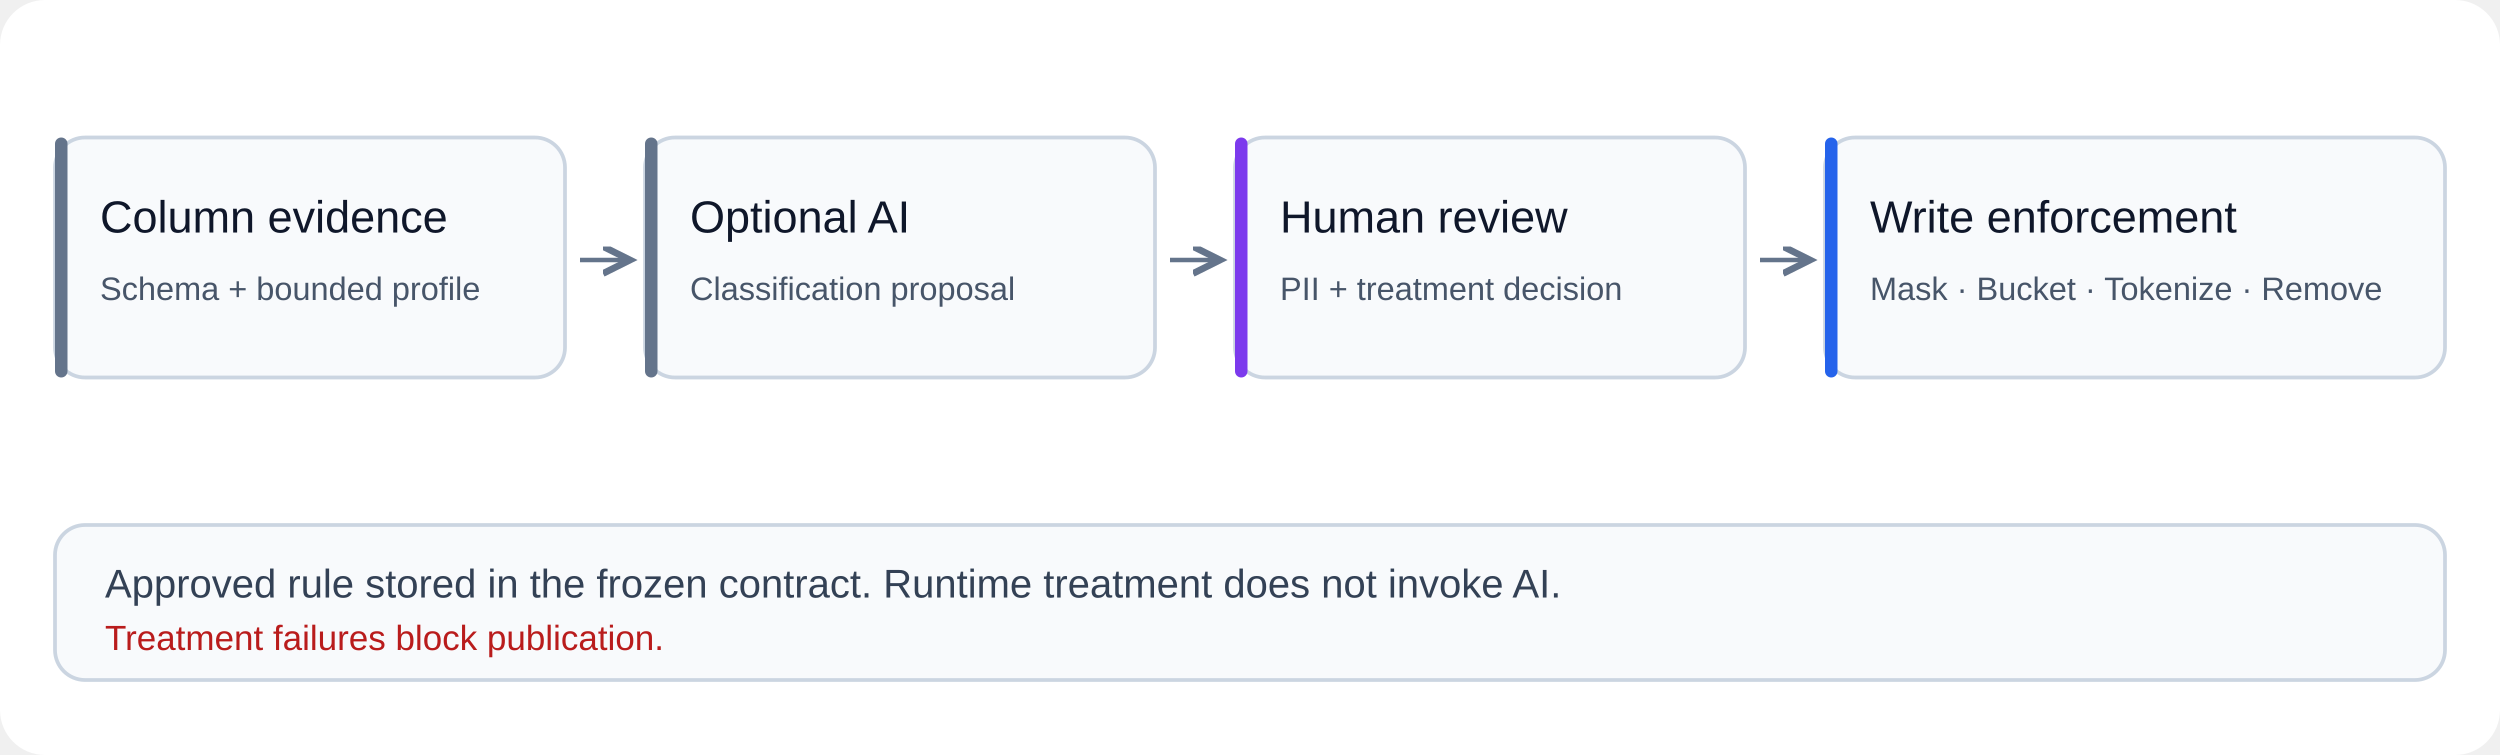
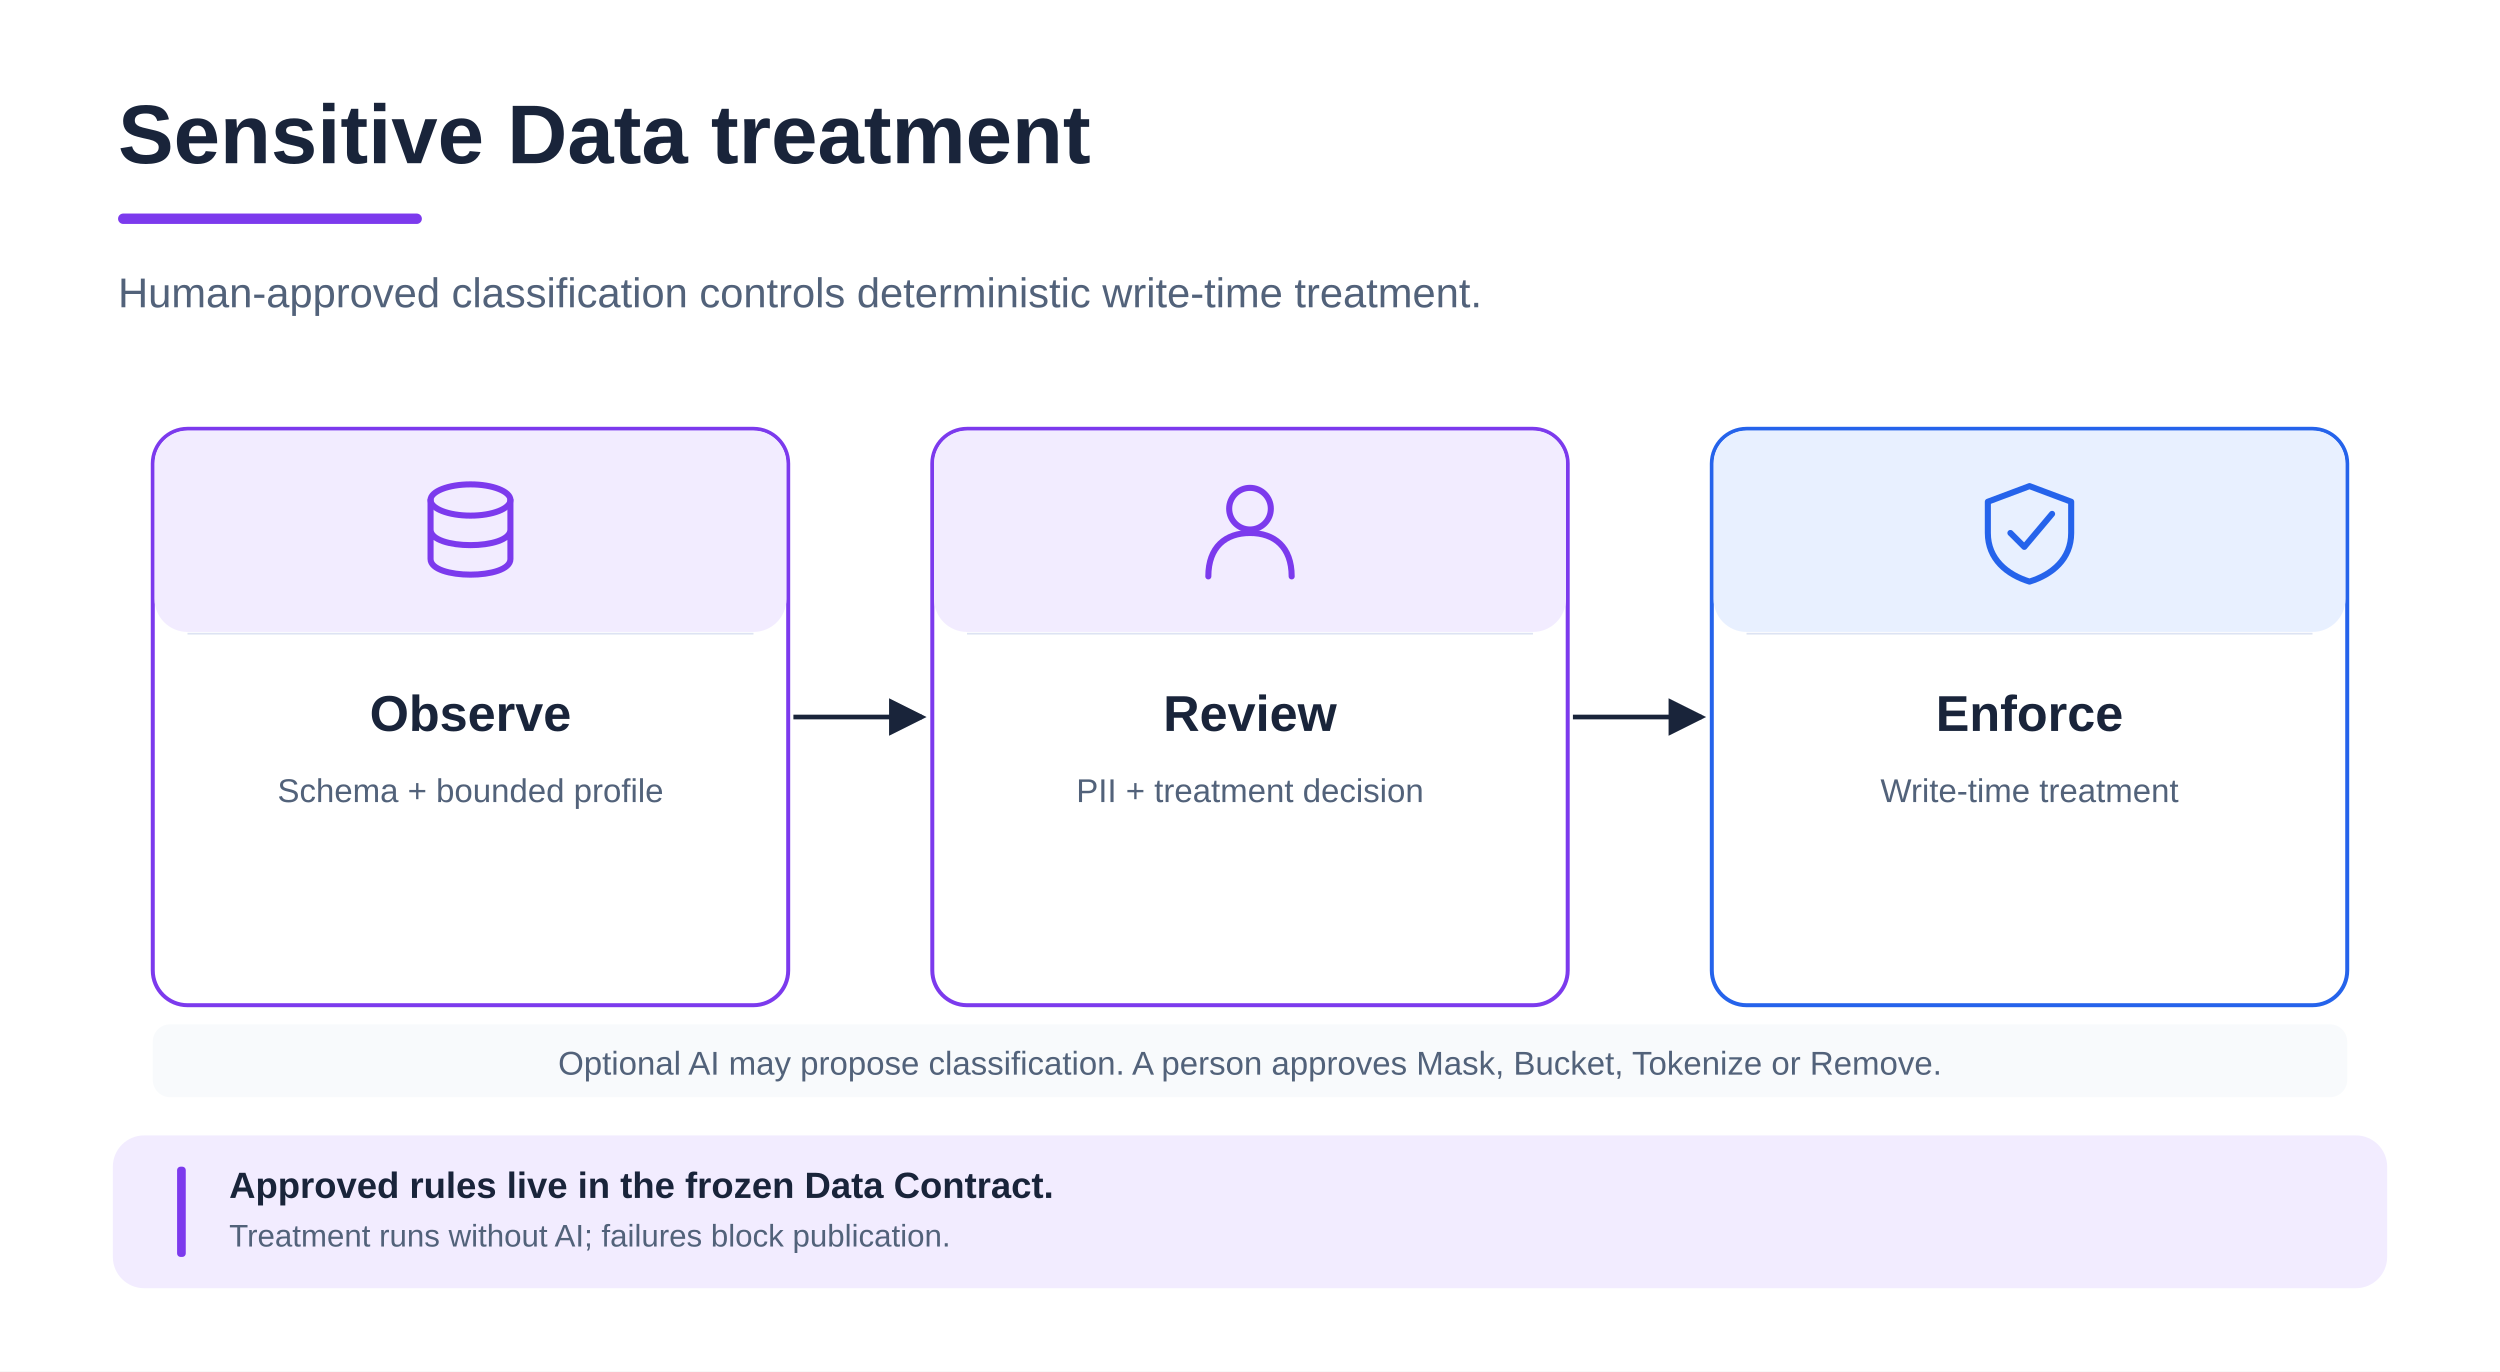
- <svg xmlns="http://www.w3.org/2000/svg" viewBox="0 0 1000 302" role="img" aria-label="Sensitive data governance: optional AI suggestion, human approval, deterministic write treatment">
+ <svg xmlns="http://www.w3.org/2000/svg" width="1440" height="790" viewBox="0 0 1440 790" role="img" aria-label="Sensitive data authoring and runtime treatment">
  <defs>
-     <marker id="arrow" markerWidth="8" markerHeight="8" refX="6" refY="3" orient="auto">
-       <path d="M0 0 L6 3 L0 6" fill="none" stroke="#64748b" stroke-width="1.5" />
+     <marker id="ar" markerWidth="8" markerHeight="8" refX="7" refY="4" orient="auto">
+       <path d="M0 0L8 4L0 8Z" fill="#19243A" />
    </marker>
  </defs>
-   <rect width="1000" height="302" rx="18" fill="#fff" />
-   <rect x="22" y="55" width="204" height="96" rx="12" fill="#f8fafc" stroke="#cbd5e1" stroke-width="1.5" />
-   <rect x="22" y="55" width="5" height="96" rx="2.5" fill="#64748b" />
-   <text x="40" y="93" font-family="Segoe UI,Arial,sans-serif" font-size="18" font-weight="500" fill="#0f172a">Column evidence</text>
-   <text x="40" y="120" font-family="Segoe UI,Arial,sans-serif" font-size="13" font-weight="400" fill="#475569">Schema + bounded profile</text>
-   <path d="M232 104 H252" stroke="#64748b" stroke-width="1.8" fill="none" marker-end="url(#arrow)" />
-   <rect x="258" y="55" width="204" height="96" rx="12" fill="#f8fafc" stroke="#cbd5e1" stroke-width="1.5" />
-   <rect x="258" y="55" width="5" height="96" rx="2.5" fill="#64748b" />
-   <text x="276" y="93" font-family="Segoe UI,Arial,sans-serif" font-size="18" font-weight="500" fill="#0f172a">Optional AI</text>
-   <text x="276" y="120" font-family="Segoe UI,Arial,sans-serif" font-size="13" font-weight="400" fill="#475569">Classification proposal</text>
-   <path d="M468 104 H488" stroke="#64748b" stroke-width="1.8" fill="none" marker-end="url(#arrow)" />
-   <rect x="494" y="55" width="204" height="96" rx="12" fill="#f8fafc" stroke="#cbd5e1" stroke-width="1.5" />
-   <rect x="494" y="55" width="5" height="96" rx="2.5" fill="#7c3aed" />
-   <text x="512" y="93" font-family="Segoe UI,Arial,sans-serif" font-size="18" font-weight="500" fill="#0f172a">Human review</text>
-   <text x="512" y="120" font-family="Segoe UI,Arial,sans-serif" font-size="13" font-weight="400" fill="#475569">PII + treatment decision</text>
-   <path d="M704 104 H724" stroke="#64748b" stroke-width="1.8" fill="none" marker-end="url(#arrow)" />
-   <rect x="730" y="55" width="248" height="96" rx="12" fill="#f8fafc" stroke="#cbd5e1" stroke-width="1.5" />
-   <rect x="730" y="55" width="5" height="96" rx="2.5" fill="#2563eb" />
-   <text x="748" y="93" font-family="Segoe UI,Arial,sans-serif" font-size="18" font-weight="500" fill="#0f172a">Write enforcement</text>
-   <text x="748" y="120" font-family="Segoe UI,Arial,sans-serif" font-size="13" font-weight="400" fill="#475569">Mask · Bucket · Tokenize · Remove</text>
-   <rect x="22" y="210" width="956" height="62" rx="12" fill="#f8fafc" stroke="#cbd5e1" stroke-width="1.5" />
-   <text x="42" y="239" font-family="Segoe UI,Arial,sans-serif" font-size="16" font-weight="500" fill="#334155">Approved rule stored in the frozen contract. Runtime treatment does not invoke AI.</text>
-   <text x="42" y="260" font-family="Segoe UI,Arial,sans-serif" font-size="14" font-weight="500" fill="#b91c1c">Treatment failures block publication.</text>
+   <rect width="1440" height="790" fill="#fff" />
+   <text x="68" y="94" fill="#19243A" font-family="Segoe UI,Arial,sans-serif" font-size="48" font-weight="700" text-anchor="start">Sensitive Data treatment</text>
+   <rect x="68" y="123" width="175" height="6" rx="3" fill="#7C3AED" />
+   <text x="68" y="177" fill="#52627A" font-family="Segoe UI,Arial,sans-serif" font-size="24" font-weight="400" text-anchor="start">Human-approved classification controls deterministic write-time treatment.</text>
+   <rect x="88" y="247" width="366" height="332" rx="20" fill="#fff" stroke="#7C3AED" stroke-width="2.3" />
+   <rect x="89" y="248" width="364" height="116" rx="19" fill="#F2ECFF" />
+   <path d="M108 365H434" stroke="#DDE3F3" />
+   <g transform="translate(239 275)" fill="none" stroke="#7C3AED" stroke-width="3.5" stroke-linecap="round" stroke-linejoin="round">
+     <ellipse cx="32" cy="13" rx="23" ry="9" />
+     <path d="M9 13v17c0 12 46 12 46 0V13 M9 30v17c0 12 46 12 46 0V30" />
+   </g>
+   <text x="271" y="421" fill="#19243A" font-family="Segoe UI,Arial,sans-serif" font-size="29" font-weight="700" text-anchor="middle">Observe</text>
+   <text x="271" y="462" fill="#52627A" font-family="Segoe UI,Arial,sans-serif" font-size="19" font-weight="400" text-anchor="middle">Schema + bounded profile</text>
+   <rect x="537" y="247" width="366" height="332" rx="20" fill="#fff" stroke="#7C3AED" stroke-width="2.3" />
+   <rect x="538" y="248" width="364" height="116" rx="19" fill="#F2ECFF" />
+   <path d="M557 365H883" stroke="#DDE3F3" />
+   <g transform="translate(688 275)" fill="none" stroke="#7C3AED" stroke-width="3.5" stroke-linecap="round" stroke-linejoin="round">
+     <circle cx="32" cy="18" r="12" />
+     <path d="M8 57c0-17 10-25 24-25s24 8 24 25" />
+   </g>
+   <text x="720" y="421" fill="#19243A" font-family="Segoe UI,Arial,sans-serif" font-size="29" font-weight="700" text-anchor="middle">Review</text>
+   <text x="720" y="462" fill="#52627A" font-family="Segoe UI,Arial,sans-serif" font-size="19" font-weight="400" text-anchor="middle">PII + treatment decision</text>
+   <rect x="986" y="247" width="366" height="332" rx="20" fill="#fff" stroke="#2563EB" stroke-width="2.3" />
+   <rect x="987" y="248" width="364" height="116" rx="19" fill="#E8F0FF" />
+   <path d="M1006 365H1332" stroke="#DDE3F3" />
+   <g transform="translate(1137 275)" fill="none" stroke="#2563EB" stroke-width="3.5" stroke-linecap="round" stroke-linejoin="round">
+     <path d="M32 5 56 14v18c0 15-11 24-24 28C19 56 8 47 8 32V14Z M21 32l8 8 16-19" />
+   </g>
+   <text x="1169" y="421" fill="#19243A" font-family="Segoe UI,Arial,sans-serif" font-size="29" font-weight="700" text-anchor="middle">Enforce</text>
+   <text x="1169" y="462" fill="#52627A" font-family="Segoe UI,Arial,sans-serif" font-size="19" font-weight="400" text-anchor="middle">Write-time treatment</text>
+   <path d="M457 413H531" stroke="#19243A" stroke-width="2.7" fill="none" marker-end="url(#ar)" />
+   <path d="M906 413H980" stroke="#19243A" stroke-width="2.7" fill="none" marker-end="url(#ar)" />
+   <rect x="88" y="590" width="1264" height="42" rx="10" fill="#F8FAFC" />
+   <text x="720" y="619" fill="#52627A" font-family="Segoe UI,Arial,sans-serif" font-size="19" font-weight="400" text-anchor="middle">Optional AI may propose classification. A person approves Mask, Bucket, Tokenize or Remove.</text>
+   <rect x="65" y="654" width="1310" height="88" rx="18" fill="#F2ECFF" />
+   <rect x="102" y="672" width="5" height="52" rx="2" fill="#7C3AED" />
+   <text x="132" y="690" fill="#19243A" font-family="Segoe UI,Arial,sans-serif" font-size="21" font-weight="600" text-anchor="start">Approved rules live in the frozen Data Contract.</text>
+   <text x="132" y="718" fill="#52627A" font-family="Segoe UI,Arial,sans-serif" font-size="18" font-weight="400" text-anchor="start">Treatment runs without AI; failures block publication.</text>
</svg>
